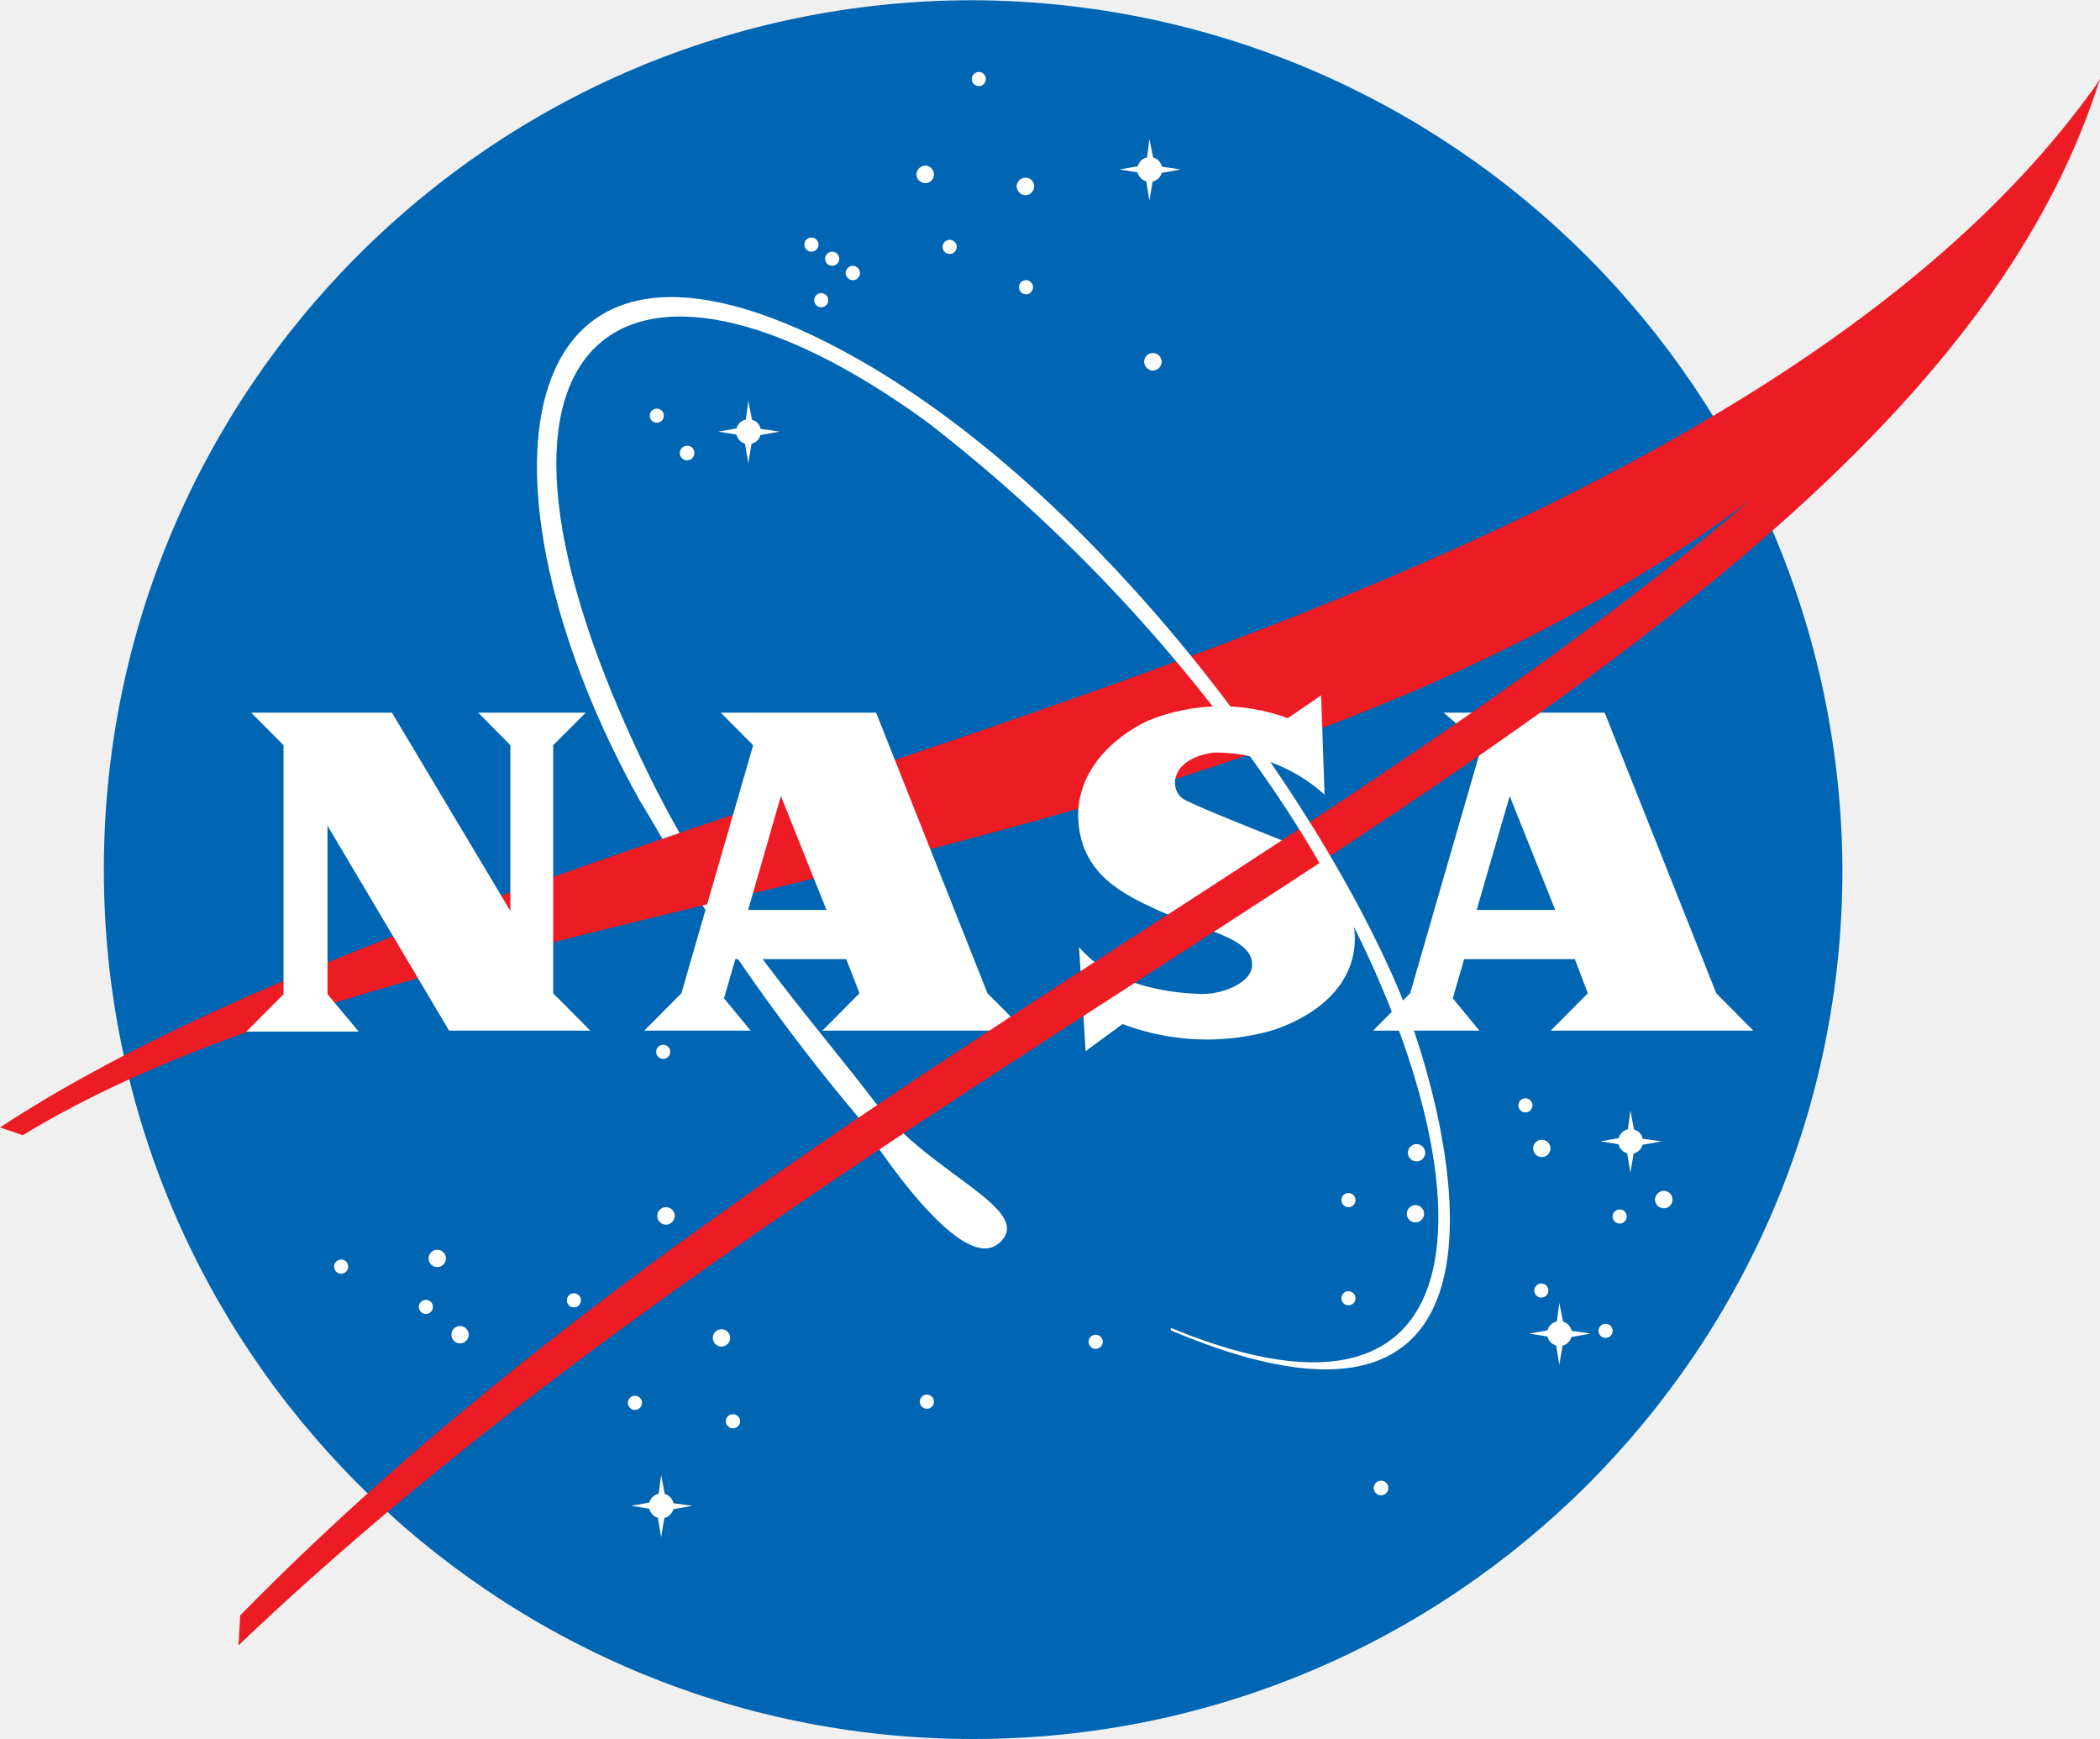
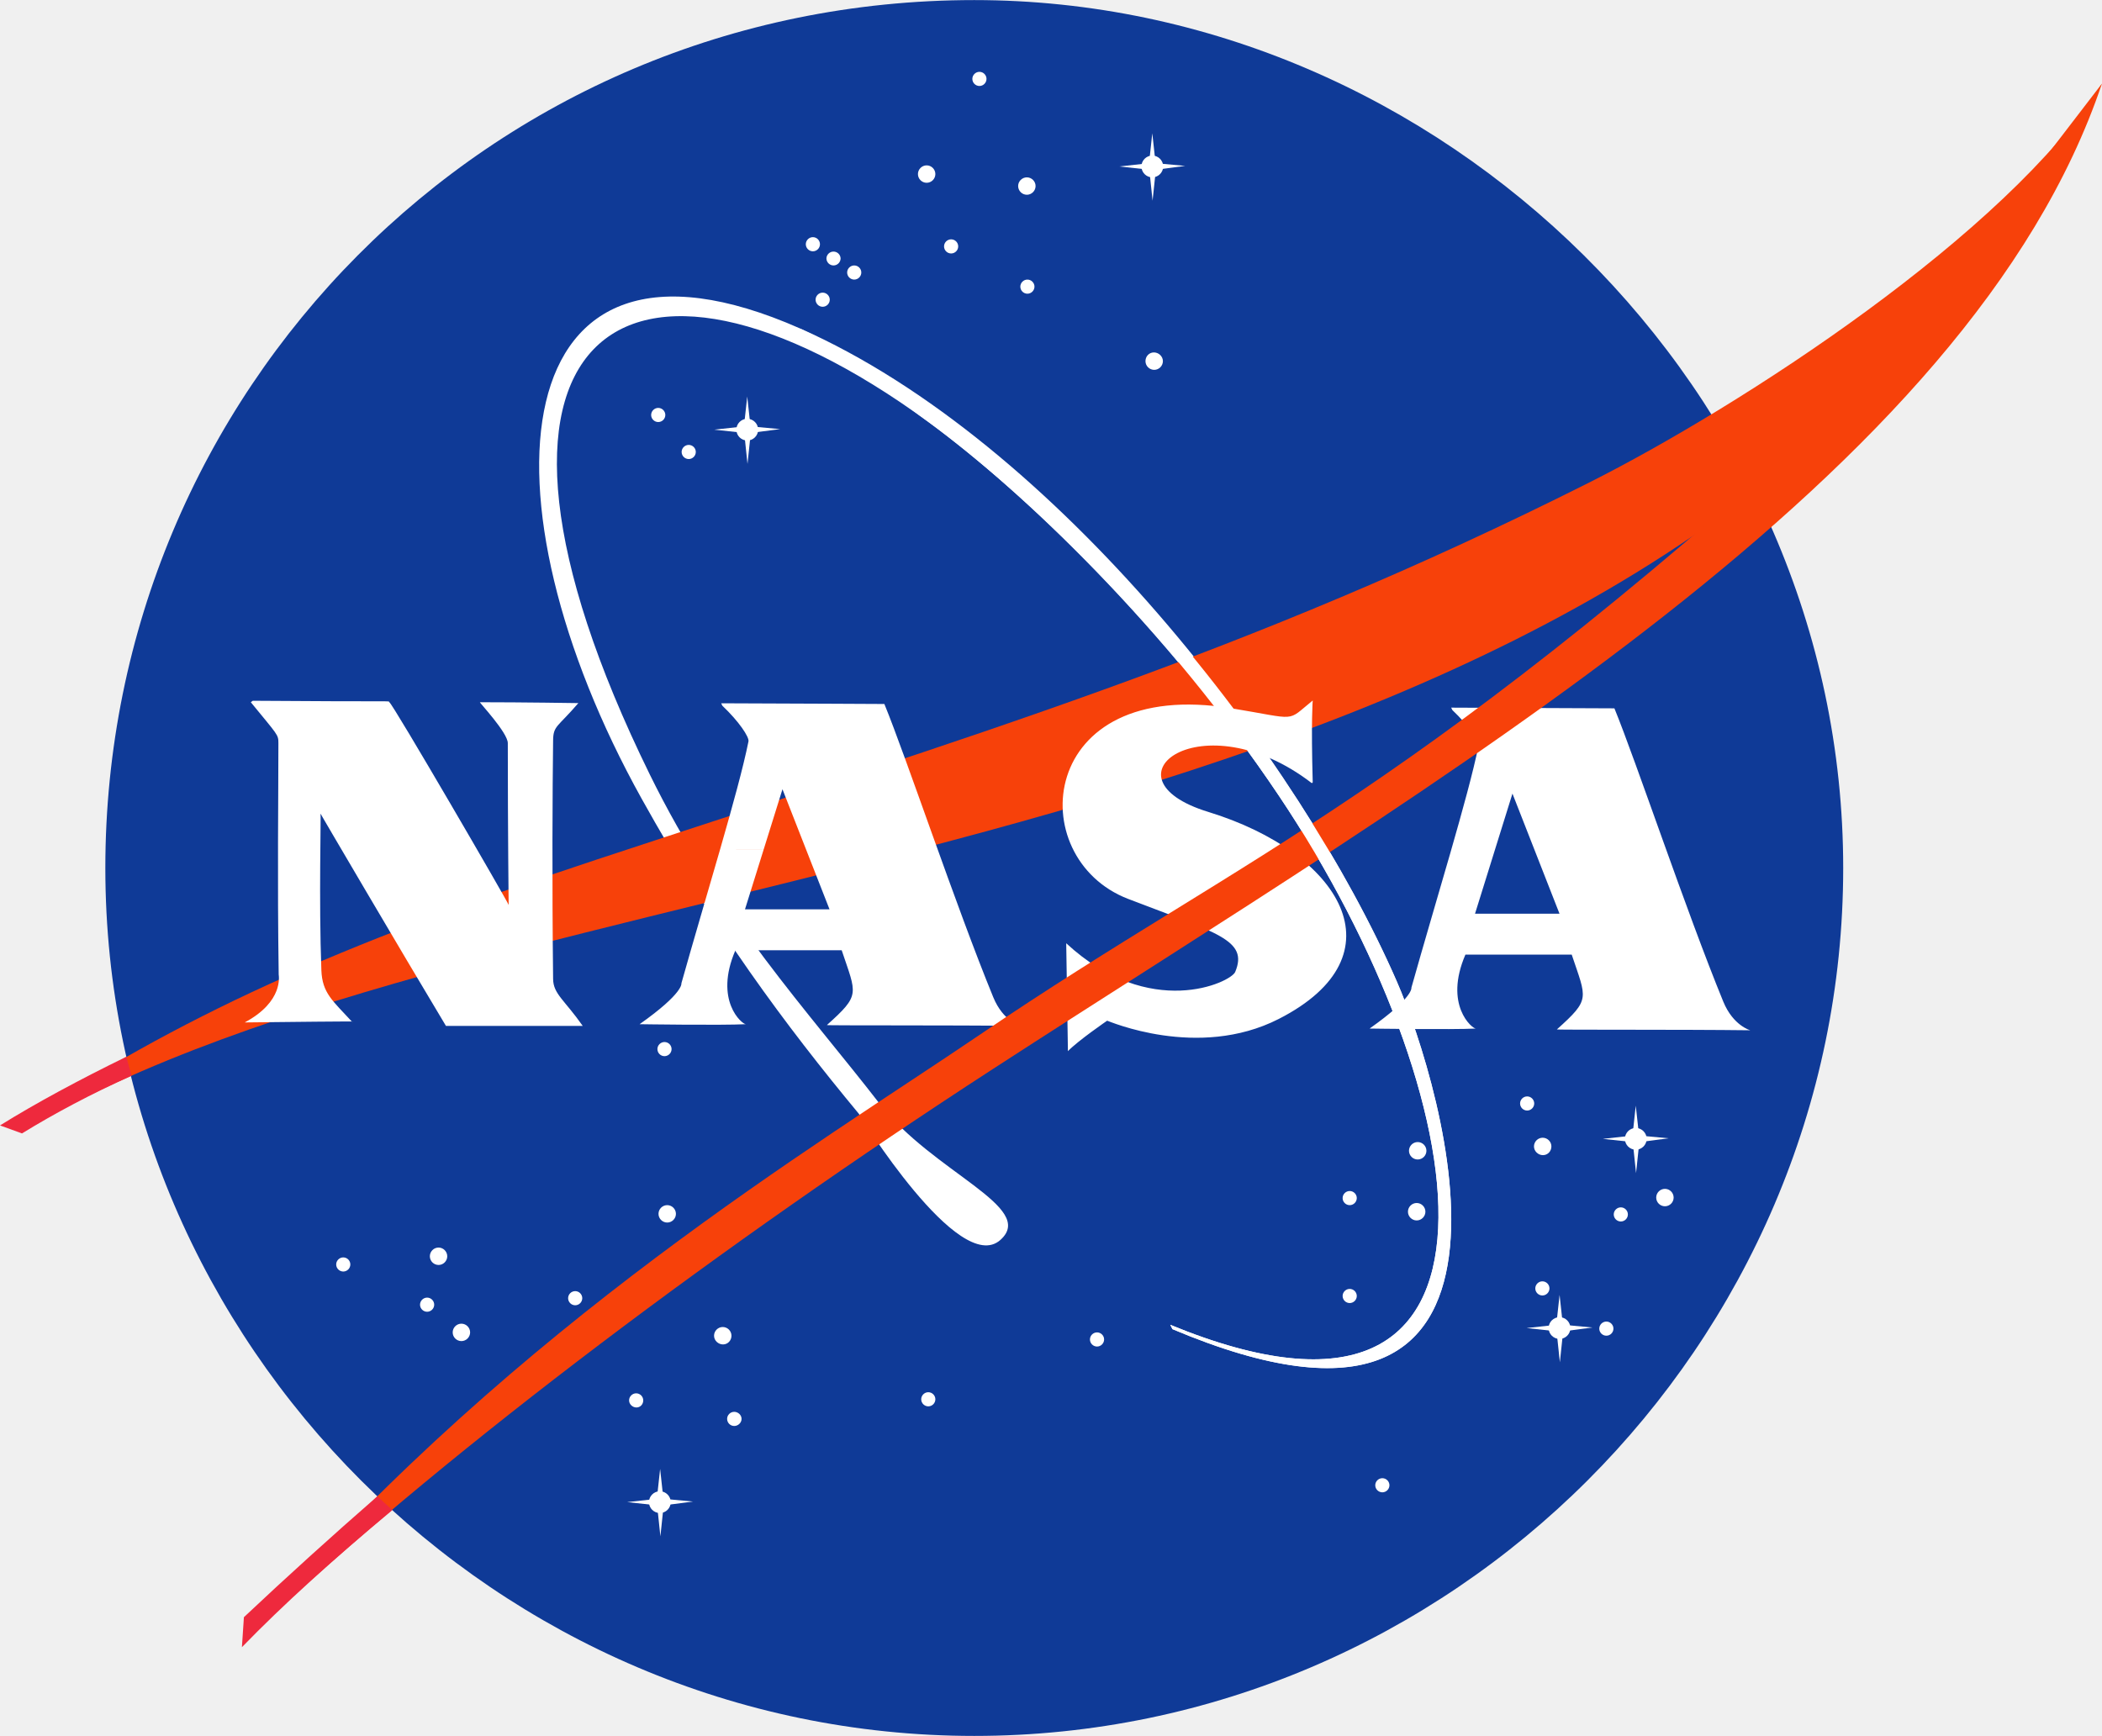
- <svg xmlns="http://www.w3.org/2000/svg" id="Layer_1" data-name="Layer 1" viewBox="0 0 92.21 76.34">
-   <defs>
-     <style>.cls-1{fill:#0066b3;}.cls-2{fill:#fff;}.cls-3{fill:#ed1c24;}</style>
-   </defs>
-   <path class="cls-1" d="M341.61,396a38.17,38.17,0,1,1-38.17-38.17A38.35,38.35,0,0,1,341.61,396Z" transform="translate(-260.71 -357.82)" />
-   <path class="cls-2" d="M304,361.29a.31.31,0,1,1-.31-.31.31.31,0,0,1,.31.31Z" transform="translate(-260.71 -357.82)" />
-   <path class="cls-2" d="M306.12,366a.39.39,0,0,1-.38.39.4.4,0,0,1-.39-.39.39.39,0,0,1,.39-.38.38.38,0,0,1,.38.38Z" transform="translate(-260.71 -357.82)" />
-   <path class="cls-2" d="M311.72,373.7a.4.4,0,0,1-.39.39.39.39,0,0,1-.38-.39.38.38,0,0,1,.38-.38.39.39,0,0,1,.39.38Z" transform="translate(-260.71 -357.82)" />
-   <path class="cls-2" d="M302.72,368.66a.31.31,0,1,1-.31-.31.31.31,0,0,1,.31.31Z" transform="translate(-260.71 -357.82)" />
-   <path class="cls-2" d="M306.07,370.43a.31.31,0,1,1-.31-.31.31.31,0,0,1,.31.31Z" transform="translate(-260.71 -357.82)" />
-   <path class="cls-2" d="M301.72,365.48a.38.38,0,0,1-.38.38.39.39,0,0,1-.39-.38.4.4,0,0,1,.39-.39.39.39,0,0,1,.38.39Z" transform="translate(-260.71 -357.82)" />
-   <path class="cls-2" d="M296.65,368.56a.31.31,0,1,1-.31-.31.31.31,0,0,1,.31.31Z" transform="translate(-260.71 -357.82)" />
-   <path class="cls-2" d="M297.56,369.18a.31.31,0,1,1-.31-.31.31.31,0,0,1,.31.31Z" transform="translate(-260.71 -357.82)" />
-   <path class="cls-2" d="M298.47,369.81a.31.31,0,0,1-.31.31.32.32,0,0,1-.32-.31.33.33,0,0,1,.32-.32.32.32,0,0,1,.31.32Z" transform="translate(-260.71 -357.82)" />
-   <path class="cls-2" d="M297.08,371a.31.31,0,1,1-.31-.31.31.31,0,0,1,.31.31Z" transform="translate(-260.71 -357.82)" />
-   <path class="cls-2" d="M289.86,376.07a.31.31,0,1,1-.31-.31.31.31,0,0,1,.31.31Z" transform="translate(-260.71 -357.82)" />
-   <path class="cls-2" d="M291.2,377.7a.32.32,0,1,1-.31-.31.31.31,0,0,1,.31.31Z" transform="translate(-260.71 -357.82)" />
-   <path class="cls-2" d="M290.14,404a.31.31,0,1,1-.31-.31.31.31,0,0,1,.31.31Z" transform="translate(-260.71 -357.82)" />
-   <path class="cls-2" d="M290.34,411.2a.4.4,0,0,1-.39.39.39.39,0,0,1-.38-.39.38.38,0,0,1,.38-.38.39.39,0,0,1,.39.38Z" transform="translate(-260.71 -357.82)" />
-   <path class="cls-2" d="M286.22,414.91a.31.31,0,1,1-.31-.31.31.31,0,0,1,.31.31Z" transform="translate(-260.71 -357.82)" />
-   <path class="cls-2" d="M281.29,416.42a.38.38,0,1,1-.38-.38.38.38,0,0,1,.38.38Z" transform="translate(-260.71 -357.82)" />
-   <path class="cls-2" d="M280.29,413.07a.38.38,0,1,1-.38-.38.38.38,0,0,1,.38.38Z" transform="translate(-260.71 -357.82)" />
-   <path class="cls-2" d="M279.72,415.2a.31.31,0,0,1-.31.31.31.31,0,1,1,0-.62.31.31,0,0,1,.31.31Z" transform="translate(-260.71 -357.82)" />
-   <path class="cls-2" d="M276,413.43a.31.31,0,1,1-.31-.31.31.31,0,0,1,.31.31Z" transform="translate(-260.71 -357.82)" />
-   <path class="cls-2" d="M288.9,419.41a.31.31,0,1,1-.31-.31.31.31,0,0,1,.31.31Z" transform="translate(-260.71 -357.82)" />
-   <path class="cls-2" d="M292.77,416.56a.38.38,0,1,1-.38-.38.38.38,0,0,1,.38.38Z" transform="translate(-260.71 -357.82)" />
-   <path class="cls-2" d="M293.21,420.22a.32.32,0,0,1-.32.31.31.31,0,1,1,0-.62.32.32,0,0,1,.32.31Z" transform="translate(-260.71 -357.82)" />
-   <path class="cls-2" d="M309.13,416.73a.31.31,0,1,1-.31-.31.31.31,0,0,1,.31.31Z" transform="translate(-260.71 -357.82)" />
-   <path class="cls-2" d="M301.72,419.36a.31.31,0,1,1-.31-.31.31.31,0,0,1,.31.31Z" transform="translate(-260.71 -357.82)" />
-   <path class="cls-2" d="M321.67,423.14a.32.32,0,1,1-.32-.31.31.31,0,0,1,.32.31Z" transform="translate(-260.71 -357.82)" />
-   <path class="cls-2" d="M323.29,408.43a.38.38,0,1,1-.38-.38.38.38,0,0,1,.38.38Z" transform="translate(-260.71 -357.82)" />
-   <path class="cls-2" d="M320.23,410.51a.31.31,0,1,1-.31-.31.31.31,0,0,1,.31.31Z" transform="translate(-260.71 -357.82)" />
-   <path class="cls-2" d="M323.24,411.11a.38.38,0,1,1-.38-.38.38.38,0,0,1,.38.38Z" transform="translate(-260.71 -357.82)" />
-   <path class="cls-2" d="M320.23,414.82a.31.31,0,1,1-.31-.31.31.31,0,0,1,.31.31Z" transform="translate(-260.71 -357.82)" />
-   <path class="cls-2" d="M328,406.35a.31.31,0,1,1-.31-.31.31.31,0,0,1,.31.31Z" transform="translate(-260.71 -357.82)" />
-   <path class="cls-2" d="M328.79,408.24a.38.38,0,1,1-.38-.38.38.38,0,0,1,.38.38Z" transform="translate(-260.71 -357.82)" />
-   <path class="cls-2" d="M334.15,410.49a.38.38,0,0,1-.38.38.39.39,0,0,1-.39-.38.4.4,0,0,1,.39-.39.39.39,0,0,1,.38.39Z" transform="translate(-260.71 -357.82)" />
-   <path class="cls-2" d="M328.7,414.48a.31.31,0,1,1-.31-.31.31.31,0,0,1,.31.31Z" transform="translate(-260.71 -357.82)" />
-   <path class="cls-2" d="M332.14,411.23a.31.31,0,1,1-.31-.31.31.31,0,0,1,.31.31Z" transform="translate(-260.71 -357.82)" />
-   <path class="cls-2" d="M331.52,416.25a.31.31,0,1,1-.31-.31.31.31,0,0,1,.31.31Z" transform="translate(-260.71 -357.82)" />
-   <path class="cls-2" d="M310.67,365.12a.53.53,0,0,1,.41-.39l.1-.82.16.82a.56.56,0,0,1,.39.41l.83.12-.84.15a.53.53,0,0,1-.4.38l-.14.84-.14-.85a.55.55,0,0,1-.38-.39l-.8-.13.81-.14Z" transform="translate(-260.71 -357.82)" />
-   <path class="cls-2" d="M289.22,423.79a.56.56,0,0,1,.41-.39l.11-.82.16.83a.53.53,0,0,1,.38.41l.83.11-.83.15a.58.58,0,0,1-.4.39l-.14.84-.14-.85a.55.55,0,0,1-.38-.4l-.8-.13.8-.14Z" transform="translate(-260.71 -357.82)" />
-   <path class="cls-2" d="M328.66,416.23a.53.53,0,0,1,.41-.39l.11-.82.16.82a.56.56,0,0,1,.38.41l.83.12-.84.15a.54.54,0,0,1-.39.38l-.14.84-.14-.85a.52.52,0,0,1-.38-.39l-.8-.13.8-.14Z" transform="translate(-260.71 -357.82)" />
-   <path class="cls-2" d="M331.78,407.79a.56.56,0,0,1,.41-.39l.11-.82.16.83a.53.53,0,0,1,.38.41l.83.11-.83.15a.55.55,0,0,1-.4.38l-.14.85-.14-.85a.57.57,0,0,1-.38-.4l-.8-.13.8-.14Z" transform="translate(-260.71 -357.82)" />
-   <path class="cls-2" d="M293.05,376.63a.53.53,0,0,1,.41-.39l.11-.82.16.83a.53.53,0,0,1,.38.4l.83.12-.84.15a.52.52,0,0,1-.39.38l-.14.85-.15-.85a.55.55,0,0,1-.37-.4l-.8-.13.8-.14Z" transform="translate(-260.71 -357.82)" />
-   <path class="cls-2" d="M290.52,394.39c2.82,4.93,6.11,8.53,8.75,12,2.35,3,6.93,4.56,5.32,6-1.82,1.63-6.22-5.55-6.22-5.55a87.3,87.3,0,0,1-8.58-12.16l.73-.25Z" transform="translate(-260.71 -357.82)" />
-   <path class="cls-3" d="M260.71,407.32c13.62-8.95,37.4-14.73,57-22.5,14.88-5.91,28.12-13.33,35.23-23.54-18,36.72-68.23,32.37-91.23,46.38l-1-.34Z" transform="translate(-260.71 -357.82)" />
-   <path class="cls-2" d="M297,397.77l-2-5-1.44,5Zm-4.65-8.66h6.83l4.89,12.32,1.63,1.64h-8.88l1.63-1.64-.58-1.5H293l-.5,1.72,1.17,1.42H289l1.63-1.64,3.15-10.89-1.42-1.43Z" transform="translate(-260.71 -357.82)" />
-   <path class="cls-2" d="M329,397.77l-2-5-1.45,5Zm-4.91-8.66h7.08l4.9,12.32,1.63,1.64H328.8l1.63-1.64-.57-1.5H325l-.5,1.72,1.17,1.42H321l1.63-1.64,3.15-10.89-1.68-1.43Z" transform="translate(-260.71 -357.82)" />
-   <path class="cls-2" d="M283.12,397.8v-7.26l-1.41-1.43h4.72L285,390.54v10.89l1.63,1.64h-6.2l-5.34-9v7.4l1.37,1.64h-4.93l1.63-1.64V390.54l-1.42-1.43h6.18l5.19,8.69Z" transform="translate(-260.71 -357.82)" />
-   <path class="cls-2" d="M318.87,392.69l-.15-4.34-1.46,1a8.51,8.51,0,0,0-6.14.11c-1.57.74-3.26,2.3-3.05,4.53s1.93,3.08,3.48,3.79c2,.9,4.17,1.21,4.14,2.41,0,.76-1.28,1.3-2.27,1.27s-3.81-.24-5.33-2.06l.29,4.57,1.62-1.19a10.44,10.44,0,0,0,6.6.27c2.2-.72,4.52-2.56,3.23-5.79a5.37,5.37,0,0,0-3-2.61c-.84-.34-3.38-1.34-4.09-1.71s-.73-1.8,1.26-2.08a7.13,7.13,0,0,1,4.85,1.83Z" transform="translate(-260.71 -357.82)" />
-   <path class="cls-3" d="M271.26,428.74c27.36-27.92,68.15-40.83,81.66-67.46-8.14,25.89-51.72,40.17-81.74,68.78l.08-1.32Z" transform="translate(-260.71 -357.82)" />
-   <path class="cls-2" d="M289.79,394.64c-.32-.55-.64-1.11-1-1.69-7.3-13.12-6.24-26.52,7-20.68,11.2,5,21.91,18.85,26.21,28.71,2,4.57,7.34,22.52-9.88,15.25l0-.11c16.26,6.7,13.45-10.27,4.74-23.28a70.75,70.75,0,0,0-15.4-16.46c-13.49-9.85-21.71-3.82-12.24,15.5.43.87.87,1.71,1.33,2.51l-.73.25Z" transform="translate(-260.71 -357.82)" />
+ <svg xmlns="http://www.w3.org/2000/svg" width="2500" height="2065" viewBox="2.375 2.2 285.256 235.6">
+   <path fill="#0F3A97" d="M252.51 120c0 64.618-53.233 117.8-117.92 117.8-64.685 0-117.92-53.185-117.92-117.8 0-64.622 51.99-117.8 117.92-117.8 63.436 0 117.92 53.181 117.92 117.8" />
+   <path fill="#FFF" d="M161.188 182c50.379 20.725 41.638-31.646 14.783-71.747-15.221-22.718-35.071-41.646-47.591-50.78-41.513-30.298-67.14-11.922-37.826 47.83 9.478 19.319 21.651 32.358 31.159 44.648 7.261 9.383 21.404 14.081 16.422 18.531-5.615 5.021-19.209-17.123-19.209-17.123-10.04-12.108-19.61-25.028-29.473-42.76-22.533-40.497-19.284-81.831 21.505-63.826 34.615 15.288 67.678 58.166 80.973 88.616 6.139 14.062 22.879 69.692-30.438 47.2" />
+   <path fill="#F7410A" d="M4.526 154.92c22.163-14.76 43.176-24.29 78.935-36.102 50.249-16.6 88.067-27.758 134.472-51.082 20.771-10.438 56.811-33.847 69.698-54.196-3.858 7.876-15.812 23.206-21.22 29.985-62.96 78.833-197.07 74.363-261 112.209" />
+   <path fill="#FFF" d="M36.678 97.303c20.284.159 18.294-.041 18.531.197.354 0 16.196 27.281 16.196 27.518 0 .115-.118-9.696-.118-21.967 0-1.417-3.899-5.55-3.783-5.55 5.79 0 13.357.118 13.357.118-2.835 3.307-3.402 3.034-3.426 5.079-.08 6.57-.154 18.716 0 32.356.022 2.045 1.537 2.835 4.02 6.378H62.893c-6.029-10.038-17.077-28.869-17.022-28.814.085.086-.238 11.812.116 21.257.119 3.121 1.538 4.133 4.14 6.969 0 0 2.993-.08-14.542.117 5.32-2.835 4.613-6.377 4.611-6.495-.191-13.052-.04-24.211-.04-31.415 0-1.181-.08-1.064-3.743-5.551M100.1 117.46c1.703-5.913 3.158-11.197 3.849-14.644.117-.591-1.3-2.716-3.546-4.842l-.159-.33c10.831.035 22.146.096 22.146.096 2.956 7.202 9.693 27.396 14.777 39.798 1.344 3.275 3.665 3.896 3.665 3.896-9.221-.117-26.333-.037-26.242-.117 4.609-4.136 4.018-4.136 2.008-10.154h-14.421c-2.956 6.848.921 10.062 1.417 10.037-3.282.17-14.421 0-14.421 0 6.029-4.254 5.673-5.552 5.673-5.552 1.656-5.892 3.575-12.347 5.255-18.189l5.917.001-2.542 8.148h11.47l-6.385-16.298-2.542 8.148-5.917-.001M199.17 118.05c1.7-5.911 3.156-11.197 3.847-14.644.116-.59-1.303-2.715-3.548-4.843l-.159-.328c10.834.035 22.151.095 22.151.095 2.951 7.204 9.69 27.396 14.772 39.798 1.343 3.279 3.662 3.896 3.662 3.896-9.215-.117-26.328-.037-26.239-.117 4.61-4.133 4.021-4.133 2.011-10.154h-14.424c-2.956 6.849.919 10.062 1.415 10.039-3.279.168-14.421 0-14.421 0 6.029-4.252 5.676-5.552 5.676-5.552 1.656-5.894 3.574-12.346 5.257-18.19h5.916c-1.274 4.077-2.54 8.151-2.54 8.151h11.464l-6.385-16.3s-1.267 4.073-2.539 8.147l-5.916.002M180.521 108.37c-.235-8.39 0-11.104 0-11.104-3.666 2.954-1.815 2.577-10.992 1.063-26.444-4.363-28.459 20.324-14.068 25.861 12.08 4.65 16.359 5.562 14.539 9.919-.591 1.422-11.584 6.616-22.932-3.896l.231 14.645c1.42-1.461 5.323-4.133 5.323-4.133.115 0 12.3 5.367 23.286-.236 16.907-8.619 8.469-22.572-9.574-28.106-15.015-4.606-.828-15.354 14.065-3.897M136.25 12.898a.965.965 0 0 1-.96.962.966.966 0 0 1-.96-.962c0-.522.435-.958.96-.958a.963.963 0 0 1 .96.958M142.91 27.44c0 .648-.538 1.183-1.182 1.183a1.189 1.189 0 0 1-1.184-1.183c0-.646.534-1.179 1.184-1.179.645 0 1.182.532 1.182 1.179M160.188 51.206c0 .646-.53 1.181-1.183 1.181a1.19 1.19 0 0 1-1.182-1.181c0-.648.495-1.184 1.146-1.184.652.002 1.219.536 1.219 1.184M132.41 35.633a.963.963 0 0 1-.96.959.965.965 0 0 1-.962-.959c0-.525.435-.96.962-.96a.963.963 0 0 1 .96.96M142.76 41.096a.965.965 0 0 1-.959.958.966.966 0 0 1-.961-.958c0-.525.435-.959.961-.959.525 0 .959.434.959.959M129.31 25.815c0 .648-.534 1.183-1.182 1.183s-1.182-.532-1.182-1.183c0-.646.534-1.182 1.182-1.182s1.182.534 1.182 1.182M113.65 35.338c0 .527-.433.96-.961.96a.965.965 0 0 1-.96-.96c0-.525.434-.96.96-.96a.964.964 0 0 1 .961.96M116.45 37.255a.966.966 0 0 1-.962.962.967.967 0 0 1-.962-.962.963.963 0 0 1 1.924 0M119.26 39.175a.965.965 0 0 1-.96.962.966.966 0 0 1-.961-.962c0-.523.435-.957.961-.957.527 0 .96.433.96.957M114.98 42.867a.97.97 0 0 1-.962.96.967.967 0 0 1-.962-.96c0-.525.434-.959.962-.959.525 0 .962.434.962.959M92.664 58.514a.964.964 0 0 1-.962.958c-.527 0-.961-.432-.961-.958s.435-.961.961-.961.962.434.962.961M96.8 63.535a.967.967 0 0 1-.961.959.968.968 0 0 1-.962-.959c0-.528.435-.96.962-.96.527 0 .961.432.961.96M93.512 144.58a.965.965 0 0 1-.961.959c-.527 0-.96-.434-.96-.959s.433-.961.96-.961c.528 0 .961.436.961.961M94.103 166.939c0 .648-.534 1.182-1.182 1.182s-1.182-.531-1.182-1.182c0-.646.534-1.18 1.182-1.18a1.188 1.188 0 0 1 1.182 1.18M81.392 178.391a.965.965 0 0 1-.959.958.966.966 0 0 1-.961-.958c0-.529.435-.961.961-.961.525 0 .959.431.959.961M66.174 183.029a1.19 1.19 0 0 1-1.184 1.182 1.186 1.186 0 0 1-1.182-1.182c0-.647.534-1.182 1.182-1.182a1.191 1.191 0 0 1 1.184 1.182M63.07 172.7c0 .645-.534 1.179-1.18 1.179a1.188 1.188 0 0 1-1.182-1.179 1.19 1.19 0 0 1 1.182-1.185c.646.003 1.18.536 1.18 1.185M61.299 179.27c0 .527-.435.959-.961.959s-.962-.432-.962-.959c0-.523.436-.96.962-.96s.961.434.961.96M49.918 173.811a.965.965 0 0 1-.958.959.966.966 0 0 1-.962-.959c0-.523.434-.959.962-.959.524 0 .958.433.958.959M89.668 192.26c0 .527-.397.961-.922.961-.527 0-.999-.434-.999-.961 0-.525.435-.96.96-.96.529 0 .961.434.961.96M101.64 183.48c0 .648-.496 1.184-1.146 1.184-.648 0-1.218-.533-1.218-1.184 0-.646.534-1.18 1.182-1.18a1.188 1.188 0 0 1 1.182 1.18M103.01 194.77c0 .527-.473.963-.997.963a.968.968 0 0 1-.962-.963c0-.523.434-.957.962-.957.524-.001.997.431.997.957M152.21 183.99a.968.968 0 0 1-.958.961.97.97 0 0 1-.964-.961c0-.527.434-.959.964-.959.524 0 .958.432.958.959M129.31 192.109a.963.963 0 0 1-.96.959.965.965 0 0 1-.96-.959c0-.523.435-.959.96-.959.528 0 .96.434.96.959M190.931 203.779a.967.967 0 0 1-.961.959.967.967 0 0 1-.963-.959c0-.524.436-.959.963-.959.525 0 .961.433.961.959M195.95 158.38a1.19 1.19 0 0 1-1.184 1.183 1.19 1.19 0 0 1-1.183-1.183c0-.648.533-1.183 1.183-1.183a1.189 1.189 0 0 1 1.184 1.183M186.5 164.8a.968.968 0 0 1-.963.961c-.524 0-.959-.435-.959-.961s.435-.958.959-.958c.528 0 .963.431.963.958M195.812 166.65c0 .647-.533 1.184-1.184 1.184s-1.184-.534-1.184-1.184c0-.646.533-1.182 1.184-1.182s1.184.536 1.184 1.182M186.5 178.09a.966.966 0 0 1-.963.959.966.966 0 0 1-.959-.959c0-.527.435-.961.959-.961.528 0 .963.433.963.961M210.58 151.96c0 .524-.437.96-.961.96a.967.967 0 0 1-.959-.96c0-.526.434-.958.959-.958.525 0 .961.432.961.958M212.91 157.79c0 .647-.493 1.183-1.144 1.183-.649 0-1.22-.533-1.22-1.183 0-.648.533-1.181 1.181-1.181.65.002 1.183.533 1.183 1.181M229.5 164.73c0 .647-.528 1.182-1.183 1.182a1.188 1.188 0 0 1-1.184-1.182 1.19 1.19 0 0 1 1.184-1.183 1.187 1.187 0 0 1 1.183 1.183M212.649 177.061a.968.968 0 0 1-.963.959.966.966 0 0 1-.961-.959c0-.527.436-.961.961-.961.525 0 .963.431.963.961M223.29 167.02a.964.964 0 0 1-.959.959.966.966 0 0 1-.96-.959c0-.524.437-.96.96-.96.525 0 .959.433.959.96M221.33 182.52a.964.964 0 0 1-.959.959.965.965 0 0 1-.963-.959c0-.523.434-.96.963-.96.525 0 .959.434.959.96M225.84 156.76c0 .811-.668 1.476-1.479 1.476-.81 0-1.477-.665-1.477-1.476 0-.81.667-1.475 1.477-1.475.811 0 1.479.665 1.479 1.475" />
+   <path fill="#FFF" d="M224.358 152.26l-.439 4.059-4.027.444 4.062.44.444 4.209.444-4.209 3.988-.518-4.024-.369-.448-4.056M215.49 182.439c0 .812-.667 1.479-1.478 1.479a1.485 1.485 0 0 1-1.479-1.479c0-.81.668-1.475 1.479-1.475a1.484 1.484 0 0 1 1.478 1.475" />
+   <path fill="#FFF" d="M214.021 177.939l-.444 4.061-4.025.441 4.062.444.445 4.205.444-4.205 3.986-.518-4.027-.37-.441-4.058M105.26 60.505c0 .81-.667 1.476-1.477 1.476a1.483 1.483 0 0 1-1.479-1.476c0-.812.666-1.477 1.479-1.477.81.002 1.477.667 1.477 1.477" />
+   <path fill="#FFF" d="M103.78 56.003l-.444 4.059-4.028.444 4.064.439.444 4.211.442-4.211 3.99-.514-4.028-.371-.44-4.057M160.229 24.783c0 .81-.668 1.477-1.479 1.477s-1.476-.667-1.476-1.477c0-.812.664-1.479 1.476-1.479s1.479.669 1.479 1.479" />
+   <path fill="#FFF" d="M158.75 20.277l-.44 4.062-4.026.444 4.063.441.44 4.208.444-4.208 3.988-.518-4.027-.369-.442-4.06M93.4 206.07c0 .812-.667 1.477-1.477 1.477a1.484 1.484 0 0 1-1.479-1.477c0-.809.667-1.478 1.479-1.478.81.001 1.477.67 1.477 1.478" />
+   <path fill="#FFF" d="M91.958 201.561l-.442 4.062-4.027.442 4.063.441.443 4.208.442-4.208 3.99-.516-4.026-.37-.443-4.059" />
+   <path fill="#F7410A" d="M287.62 13.541c-17.971 53.312-89.96 94.479-150.56 133.777-36.559 23.717-72.856 51.014-97.844 74.24-6.586 6.125 1.342-2.291-1.182.296 34.872-40.151 74.986-64.067 97.153-79.122 37.489-25.469 58.812-31.888 123.49-91.463" />
+   <path fill="#EE293D" d="M19.515 145.62c-6.454 3.155-12.235 6.274-17.14 9.319l2.984 1.086c4.29-2.641 9.44-5.396 14.865-7.823M53.587 205.279a647.95 647.95 0 0 0-18.113 16.406l-.27 4.071c5.6-5.771 12.479-11.998 20.418-18.608" />
+   <path fill="#FFF" d="M161.188 182c50.379 20.725 41.638-31.646 14.783-71.747-15.222-22.718-33.992-40.74-47.592-50.78-15.88-11.725-17.43-12.697-17.43-12.697 35.462 16.831 67.678 58.165 80.971 88.617 6.141 14.061 22.88 69.691-30.438 47.199" />
</svg>
